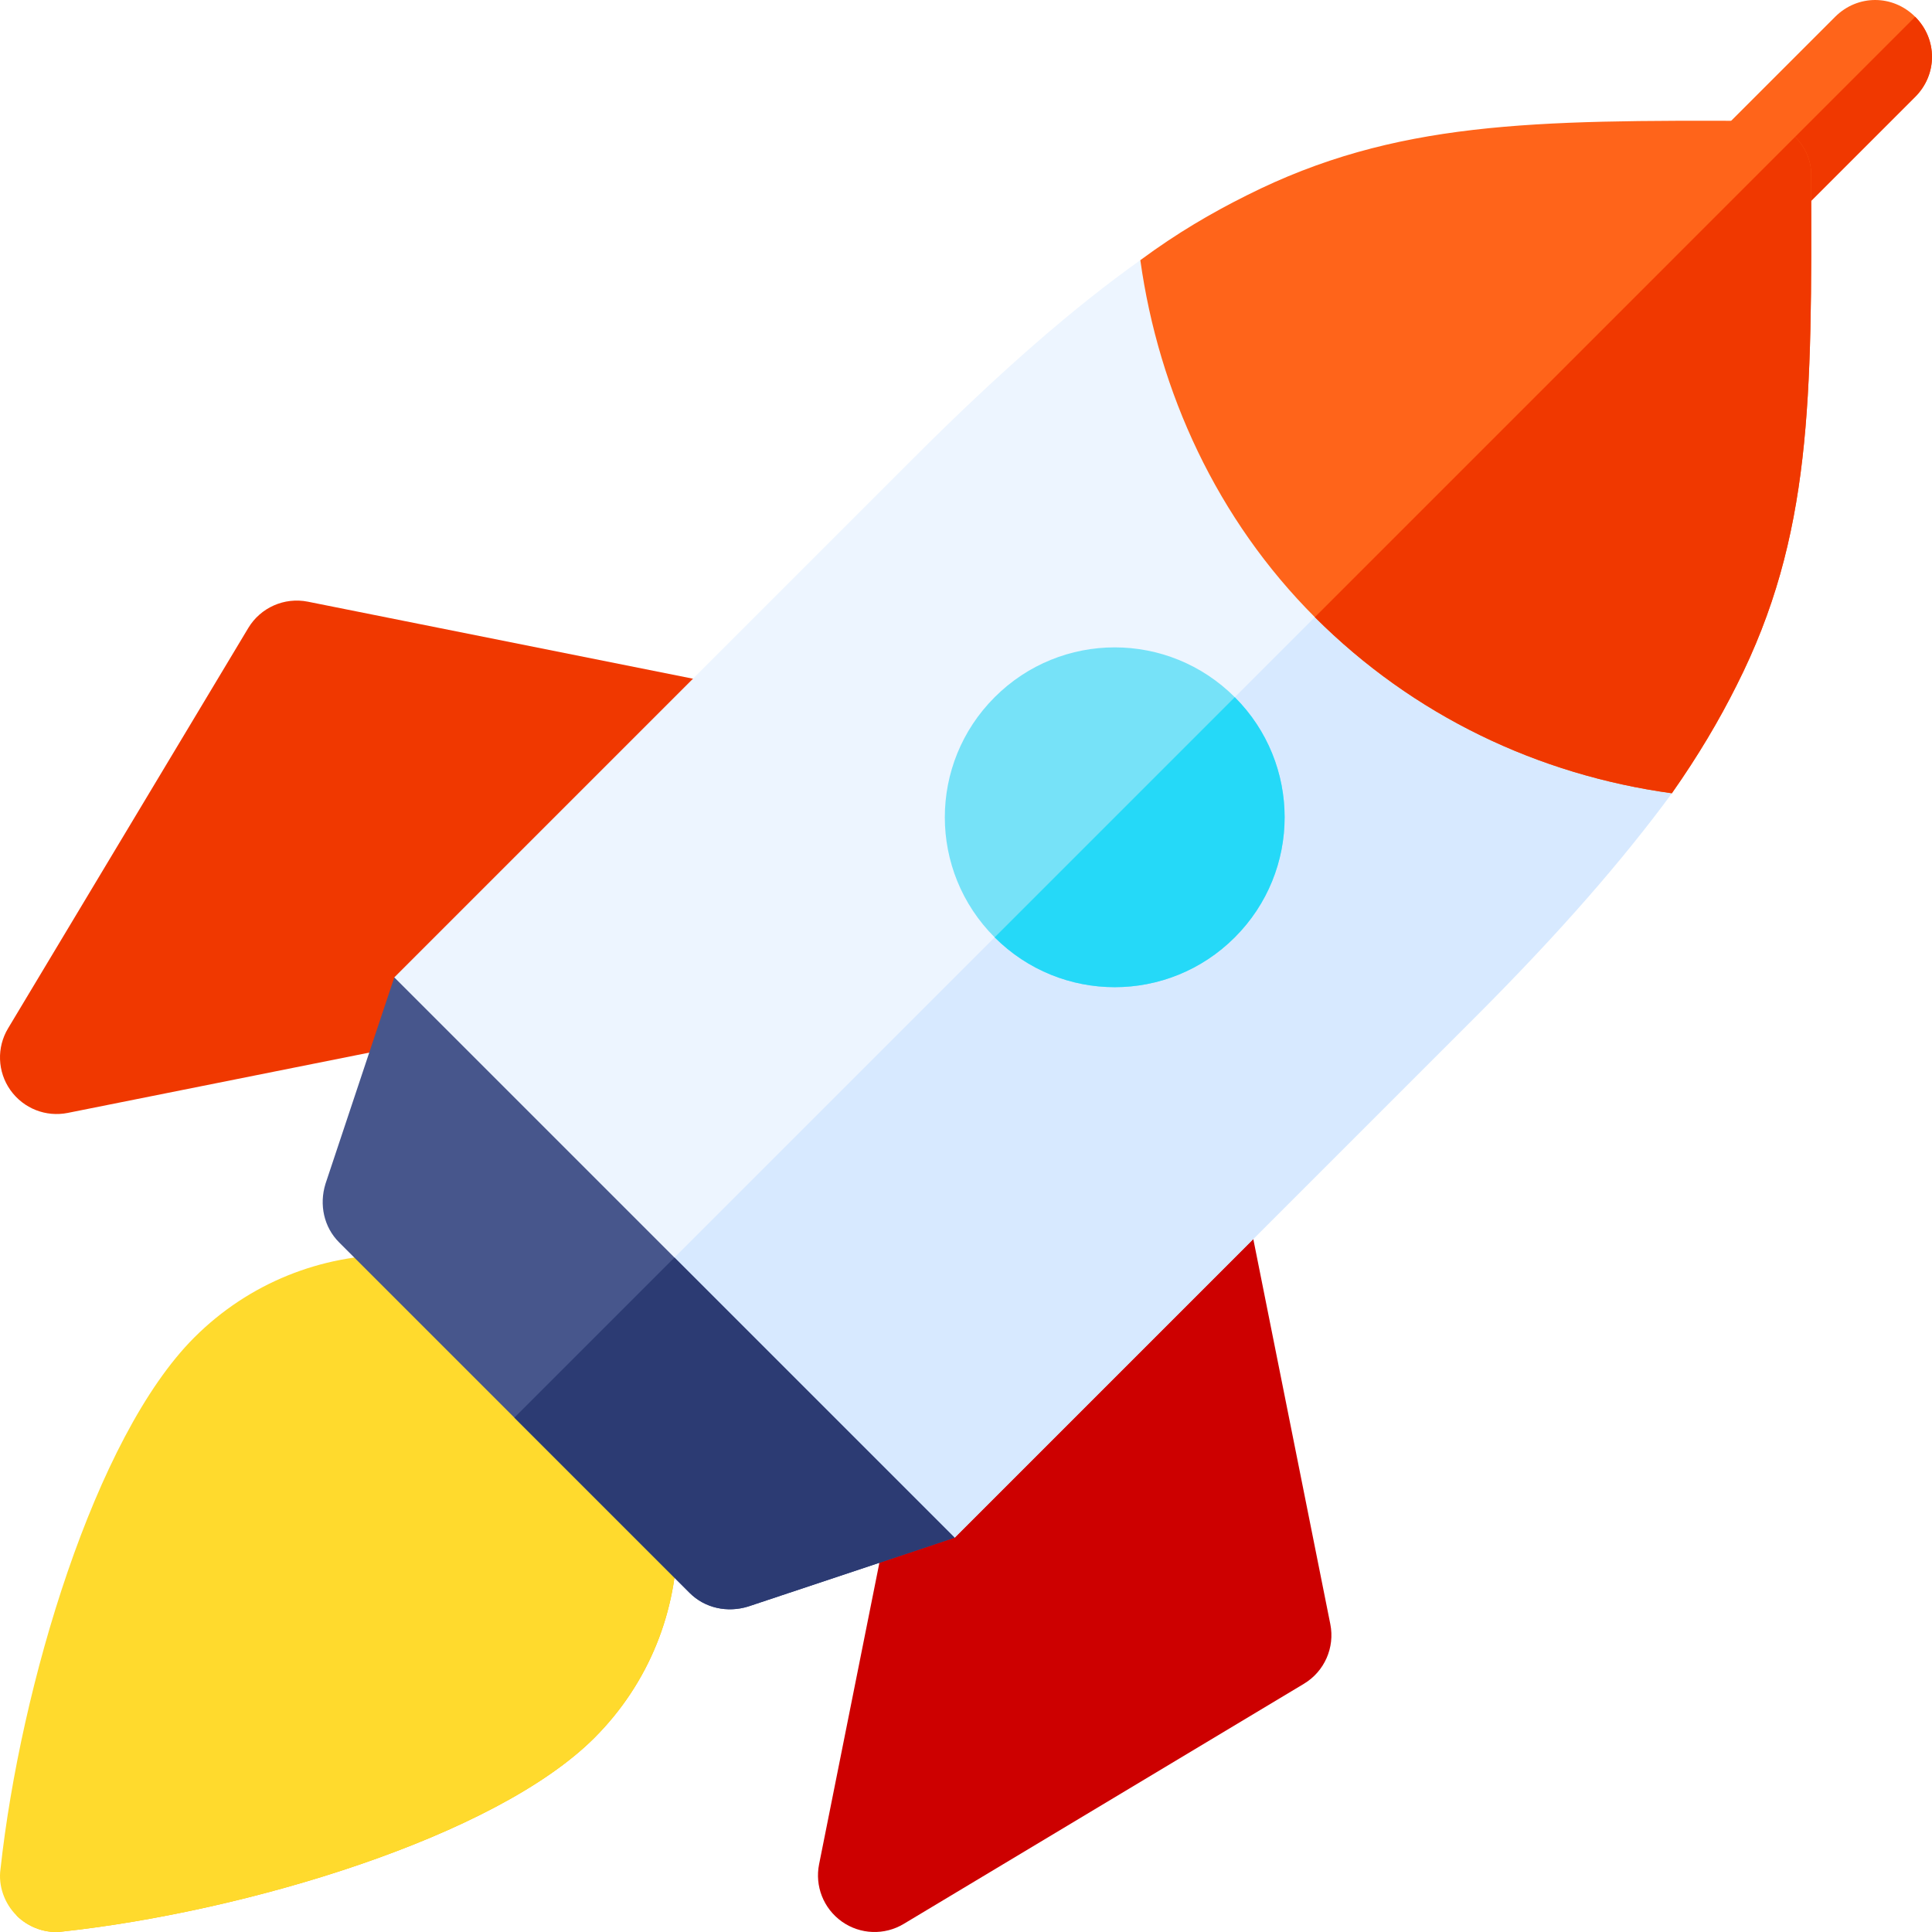
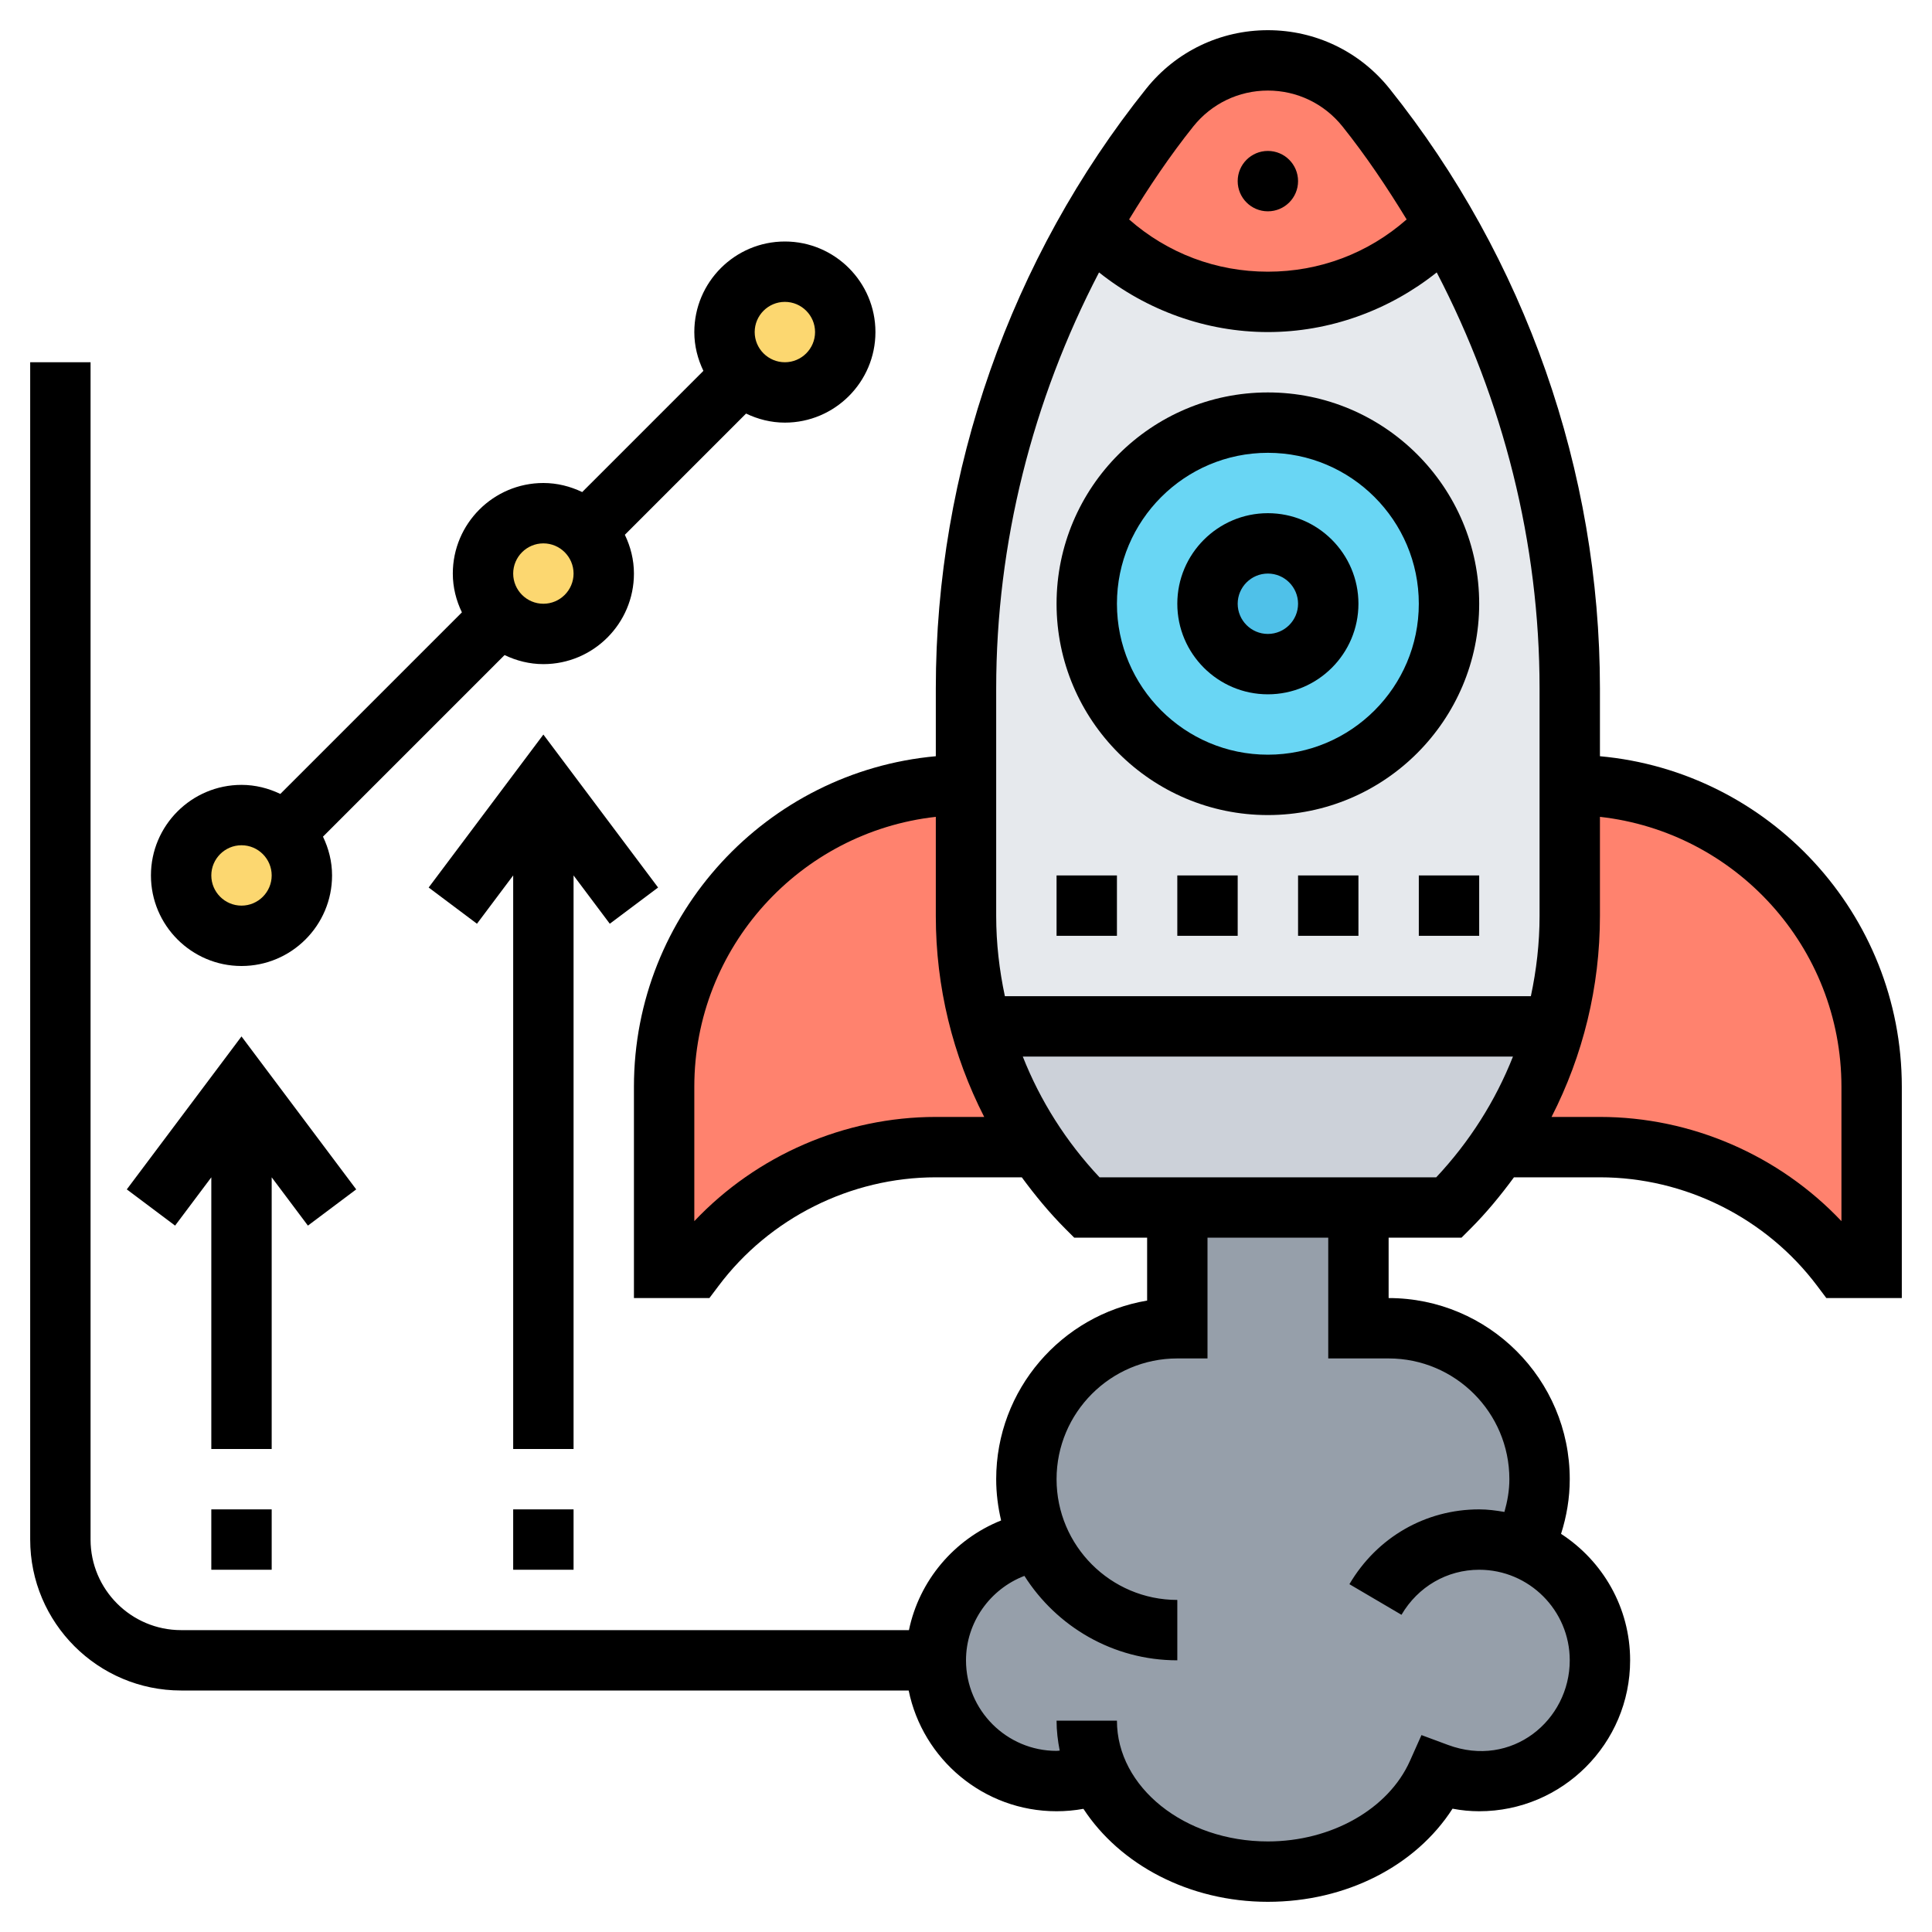
- <svg xmlns="http://www.w3.org/2000/svg" version="1.1" id="Capa_1" x="0px" y="0px" viewBox="0 0 512 512" style="enable-background:new 0 0 512 512;" xml:space="preserve" width="512" height="512">
-   <g>
-     <path style="fill:#CD0000;" d="M352.548,430.418l-21.213-106.066l-93.056,63.64l-21.213,106.066   c-1.139,5.696,1.09,11.669,6.07,15.206c4.848,3.418,11.259,3.656,16.355,0.59l106.066-63.64   C350.983,442.962,353.79,436.633,352.548,430.418z" />
-     <path style="fill:#FDBF00;" d="M157.527,460.539c-26.304,26.304-92.27,46.024-140.848,51.329c-4.455,0.636-9.122-1.06-12.304-4.243   l153.152-153.152C186.801,383.747,186.801,431.265,157.527,460.539z" />
-     <path style="fill:#F03800;" d="M187.648,180.666L81.582,159.452c-6.215-1.243-12.544,1.564-15.796,6.992L2.146,272.51   c-3.066,5.096-2.828,11.508,0.59,16.355c3.535,4.978,9.507,7.209,15.206,6.07l106.066-21.213L187.648,180.666z" />
-     <path style="fill:#EDF5FF;" d="M390.872,269.62L252.986,407.506H210.56L104.494,301.44v-42.426L242.38,121.128   c22.698-22.698,42.214-39.669,59.821-52.185l70.428,70.428l70.428,70.853C430.117,227.83,413.358,247.134,390.872,269.62z" />
-     <path style="fill:#D7E9FF;" d="M390.872,269.62L252.986,407.506H210.56l-53.033-53.033l215.102-215.102l70.428,70.853   C430.117,227.83,413.358,247.134,390.872,269.62z" />
-     <path style="fill:#FFDA2D;" d="M157.527,354.473c-29.274-29.274-76.792-29.274-106.066,0   c-26.304,26.304-46.024,92.27-51.329,140.848c-0.636,4.455,1.06,9.122,4.243,12.304s7.849,4.879,12.304,4.243   c48.578-5.305,114.544-25.025,140.848-51.329C186.801,431.265,186.801,383.747,157.527,354.473z" />
-     <path style="fill:#FF641A;" d="M507.545,25.668l-31.82,31.82c-5.939,5.939-15.273,5.94-21.213,0s-5.939-15.274,0-21.213   l31.82-31.82c5.94-5.94,15.273-5.94,21.213,0S513.485,19.728,507.545,25.668z" />
-     <path style="fill:#76E2F8;" d="M327.233,184.767c-17.607-17.607-46.032-17.607-63.64,0c-17.606,17.606-17.607,46.032,0,63.64   s46.034,17.606,63.64,0C344.84,230.8,344.84,202.375,327.233,184.767z" />
-     <path style="fill:#25D9F8;" d="M263.593,248.407l63.64-63.64c17.607,17.607,17.607,46.032,0,63.64   C309.626,266.013,281.2,266.014,263.593,248.407z" />
-     <path style="fill:#F03800;" d="M454.512,57.488l53.033-53.033c5.94,5.94,5.94,15.273,0,21.213l-31.82,31.82   C469.786,63.427,460.452,63.429,454.512,57.488z" />
-     <path style="fill:#FF641A;" d="M443.057,210.224c-35.426-4.88-68.52-20.577-94.611-46.669   c-25.879-25.879-41.366-59.609-46.245-94.611c9.759-7.213,18.88-12.515,28.214-17.183c39.245-19.728,75.944-19.94,134.705-19.728   c4.029-0.212,7.847,1.485,10.605,4.243c2.758,2.758,4.455,6.576,4.243,10.605c0.212,58.761,0.211,95.248-19.728,134.705   C455.572,190.919,450.058,200.253,443.057,210.224z" />
-     <path style="fill:#F03800;" d="M443.057,210.224c-35.426-4.88-68.52-20.577-94.611-46.669L475.725,36.275   c2.758,2.758,4.455,6.576,4.243,10.605c0.212,58.761,0.211,95.248-19.728,134.705C455.572,190.919,450.058,200.253,443.057,210.224   z" />
-     <path style="fill:#47568C;" d="M252.986,407.506l-54.729,18.243c-5.517,1.697-11.456,0.425-15.487-3.606l-92.914-92.914   c-4.031-4.031-5.303-9.97-3.606-15.487l18.243-54.729L252.986,407.506z" />
-     <path style="fill:#2C3B73;" d="M252.986,407.506l-54.729,18.243c-5.517,1.697-11.456,0.425-15.487-3.606l-46.457-46.457   l42.426-42.426L252.986,407.506z" />
+ <svg xmlns="http://www.w3.org/2000/svg" id="Layer_5" enable-background="new 0 0 64 64" height="512" viewBox="0 0 64 64" width="512">
+   <path d="m34.35 38h-3.35c-1.58 0-3.1.37-4.47 1.06-1.37.68-2.59 1.68-3.53 2.94h-1v-6c0-1.72.44-3.35 1.21-4.77 1.69-3.11 4.99-5.23 8.79-5.23v4.34c0 1.25.17 2.48.5 3.66.15.54.33 1.06.54 1.57.35.85.79 1.66 1.31 2.43z" fill="#ff826e" />
+   <path d="m62 36v6h-1c-1.89-2.52-4.85-4-8-4h-3.35c.83-1.22 1.46-2.58 1.85-4 .33-1.18.5-2.41.5-3.66v-4.34c5.52 0 10 4.48 10 10z" fill="#ff826e" />
+   <path d="m34.43 51.03c-.28-.62-.43-1.31-.43-2.03 0-2.76 2.24-5 5-5v-4h6v4h1c2.76 0 5 2.24 5 5 0 .82-.2 1.59-.55 2.27v.01c1.5.58 2.55 2.02 2.55 3.72 0 2.21-1.79 4-4 4-.49 0-.95-.1-1.38-.26-.85 1.9-3.04 3.26-5.62 3.26-2.57 0-4.77-1.35-5.62-3.25-.43.16-.89.25-1.38.25-2.21 0-4-1.79-4-4 0-2.01 1.49-3.68 3.42-3.96z" fill="#969faa" />
+   <path d="m32.51 34h18.98.01c-.39 1.42-1.02 2.78-1.85 4-.48.71-1.03 1.38-1.65 2h-3-6-3c-.62-.62-1.17-1.29-1.65-2-.52-.77-.96-1.58-1.31-2.43-.21-.51-.39-1.03-.54-1.57z" fill="#ccd1d9" />
+   <path d="m32 30.34v-4.34-3.19c0-5.43 1.43-10.74 4.12-15.39l.01.01c1.47 1.58 3.55 2.57 5.87 2.57s4.4-.99 5.87-2.57l.01-.01c.96 1.65 1.75 3.39 2.38 5.19 1.14 3.25 1.74 6.7 1.74 10.2v3.19 4.34c0 1.25-.17 2.48-.5 3.66h-.01-18.98-.01c-.33-1.18-.5-2.41-.5-3.66z" fill="#e6e9ed" />
+   <path d="m42 2c1.26 0 2.46.57 3.25 1.56.98 1.22 1.86 2.51 2.63 3.86l-.01.01c-1.47 1.58-3.55 2.57-5.87 2.57s-4.4-.99-5.87-2.57l-.01-.01c.77-1.35 1.65-2.64 2.63-3.86.79-.99 1.99-1.56 3.25-1.56z" fill="#ff826e" />
+   <path d="m42 14c3.31 0 6 2.69 6 6s-2.69 6-6 6-6-2.69-6-6 2.69-6 6-6z" fill="#69d6f4" />
+   <circle cx="42" cy="20" fill="#4fc1e9" r="2" />
+   <g fill="#fcd770">
+     <path d="m26 9c1.1 0 2 .9 2 2s-.9 2-2 2c-.55 0-1.05-.22-1.41-.59-.37-.36-.59-.86-.59-1.41 0-1.1.9-2 2-2z" />
+     <path d="m19.41 17.59c.37.36.59.86.59 1.41 0 1.1-.9 2-2 2-.55 0-1.05-.22-1.41-.59-.37-.36-.59-.86-.59-1.41 0-1.1.9-2 2-2 .55 0 1.05.22 1.41.59z" />
+     <path d="m9.41 27.59c.37.36.59.86.59 1.41 0 1.1-.9 2-2 2s-2-.9-2-2 .9-2 2-2c.55 0 1.05.22 1.41.59z" />
  </g>
+   <path d="m53 25.051v-2.245c0-7.194-2.475-14.251-6.97-19.87-.985-1.23-2.454-1.936-4.03-1.936s-3.045.706-4.03 1.937c-4.495 5.618-6.97 12.675-6.97 19.869v2.245c-5.598.507-10 5.221-10 10.949v7h2.5l.3-.399c1.691-2.255 4.383-3.601 7.2-3.601h2.848c.439.597.912 1.173 1.445 1.707l.293.293h2.414v2.083c-2.834.478-5 2.949-5 5.917 0 .471.06.927.163 1.367-1.552.621-2.713 1.989-3.053 3.633h-24.11c-1.654 0-3-1.346-3-3v-39h-2v39c0 2.757 2.243 5 5 5h24.101c.465 2.279 2.484 4 4.899 4 .301 0 .598-.027.89-.08 1.199 1.835 3.487 3.08 6.11 3.08 2.59 0 4.898-1.187 6.117-3.085.296.057.591.085.883.085 2.757 0 5-2.243 5-5 0-1.756-.915-3.297-2.288-4.189.185-.582.288-1.186.288-1.811 0-3.309-2.691-6-6-6v-2h2.414l.293-.293c.534-.534 1.006-1.11 1.445-1.707h2.848c2.817 0 5.509 1.346 7.2 3.601l.3.399h2.5v-7c0-5.728-4.402-10.442-10-10.949zm-13.469-20.864c.604-.754 1.504-1.187 2.469-1.187s1.865.433 2.469 1.186c.783.979 1.478 2.018 2.128 3.083-1.275 1.121-2.882 1.731-4.597 1.731s-3.322-.61-4.597-1.731c.65-1.064 1.345-2.103 2.128-3.082zm-6.531 18.619c0-4.811 1.2-9.546 3.407-13.782 1.584 1.262 3.556 1.976 5.593 1.976s4.009-.714 5.593-1.976c2.207 4.237 3.407 8.972 3.407 13.782v7.537c0 .905-.104 1.792-.288 2.657h-17.424c-.184-.865-.288-1.752-.288-2.657zm-2 14.194c-3.028 0-5.937 1.271-8 3.452v-4.452c0-4.624 3.507-8.441 8-8.941v3.284c0 2.354.561 4.619 1.603 6.657zm15 8c2.206 0 4 1.794 4 4 0 .374-.065.734-.164 1.085-.273-.047-.55-.085-.836-.085-1.78 0-3.387.927-4.299 2.478l1.725 1.014c.548-.934 1.511-1.492 2.574-1.492 1.654 0 3 1.346 3 3 0 1.991-1.92 3.587-4.033 2.803l-.879-.326-.382.856c-.712 1.595-2.603 2.667-4.706 2.667-2.757 0-5-1.794-5-4h-2c0 .338.041.668.104.991-.035.001-.069.009-.104.009-1.654 0-3-1.346-3-3 0-1.258.799-2.361 1.935-2.797 1.065 1.678 2.935 2.797 5.065 2.797v-2c-2.206 0-4-1.794-4-4s1.794-4 4-4h1v-4h4v4zm1.577-6h-11.154c-1.107-1.179-1.963-2.534-2.542-4h16.238c-.579 1.466-1.436 2.821-2.542 4zm13.423 1.452c-2.063-2.181-4.972-3.452-8-3.452h-1.603c1.042-2.037 1.603-4.303 1.603-6.657v-3.284c4.493.5 8 4.317 8 8.941z" />
+   <path d="m35 29h2v2h-2z" />
+   <path d="m39 29h2v2h-2z" />
+   <path d="m43 29h2v2h-2z" />
+   <path d="m47 29h2v2h-2z" />
+   <circle cx="42" cy="6" r="1" />
+   <path d="m42 27c3.86 0 7-3.14 7-7s-3.14-7-7-7-7 3.14-7 7 3.14 7 7 7zm0-12c2.757 0 5 2.243 5 5s-2.243 5-5 5-5-2.243-5-5 2.243-5 5-5z" />
+   <path d="m42 23c1.654 0 3-1.346 3-3s-1.346-3-3-3-3 1.346-3 3 1.346 3 3 3zm0-4c.551 0 1 .449 1 1s-.449 1-1 1-1-.449-1-1 .449-1 1-1z" />
+   <path d="m7 39v9h2v-9l1.2 1.6 1.6-1.2-3.8-5.067-3.8 5.067 1.6 1.2z" />
+   <path d="m7 50h2v2h-2z" />
+   <path d="m17 50h2v2h-2z" />
+   <path d="m19 29 1.2 1.6 1.6-1.2-3.8-5.067-3.8 5.067 1.6 1.2 1.2-1.6v19h2z" />
+   <path d="m8 32c1.654 0 3-1.346 3-3 0-.462-.113-.894-.301-1.285l6.015-6.015c.392.187.824.3 1.286.3 1.654 0 3-1.346 3-3 0-.462-.113-.894-.301-1.285l4.015-4.015c.392.187.824.3 1.286.3 1.654 0 3-1.346 3-3s-1.346-3-3-3-3 1.346-3 3c0 .462.113.894.301 1.285l-4.015 4.015c-.392-.187-.824-.3-1.286-.3-1.654 0-3 1.346-3 3 0 .462.113.894.301 1.285l-6.015 6.015c-.392-.187-.824-.3-1.286-.3-1.654 0-3 1.346-3 3s1.346 3 3 3zm18-22c.551 0 1 .449 1 1s-.449 1-1 1-1-.449-1-1 .449-1 1-1zm-8 8c.551 0 1 .449 1 1s-.449 1-1 1-1-.449-1-1 .449-1 1-1zm-10 10c.551 0 1 .449 1 1s-.449 1-1 1-1-.449-1-1 .449-1 1-1z" />
</svg>
